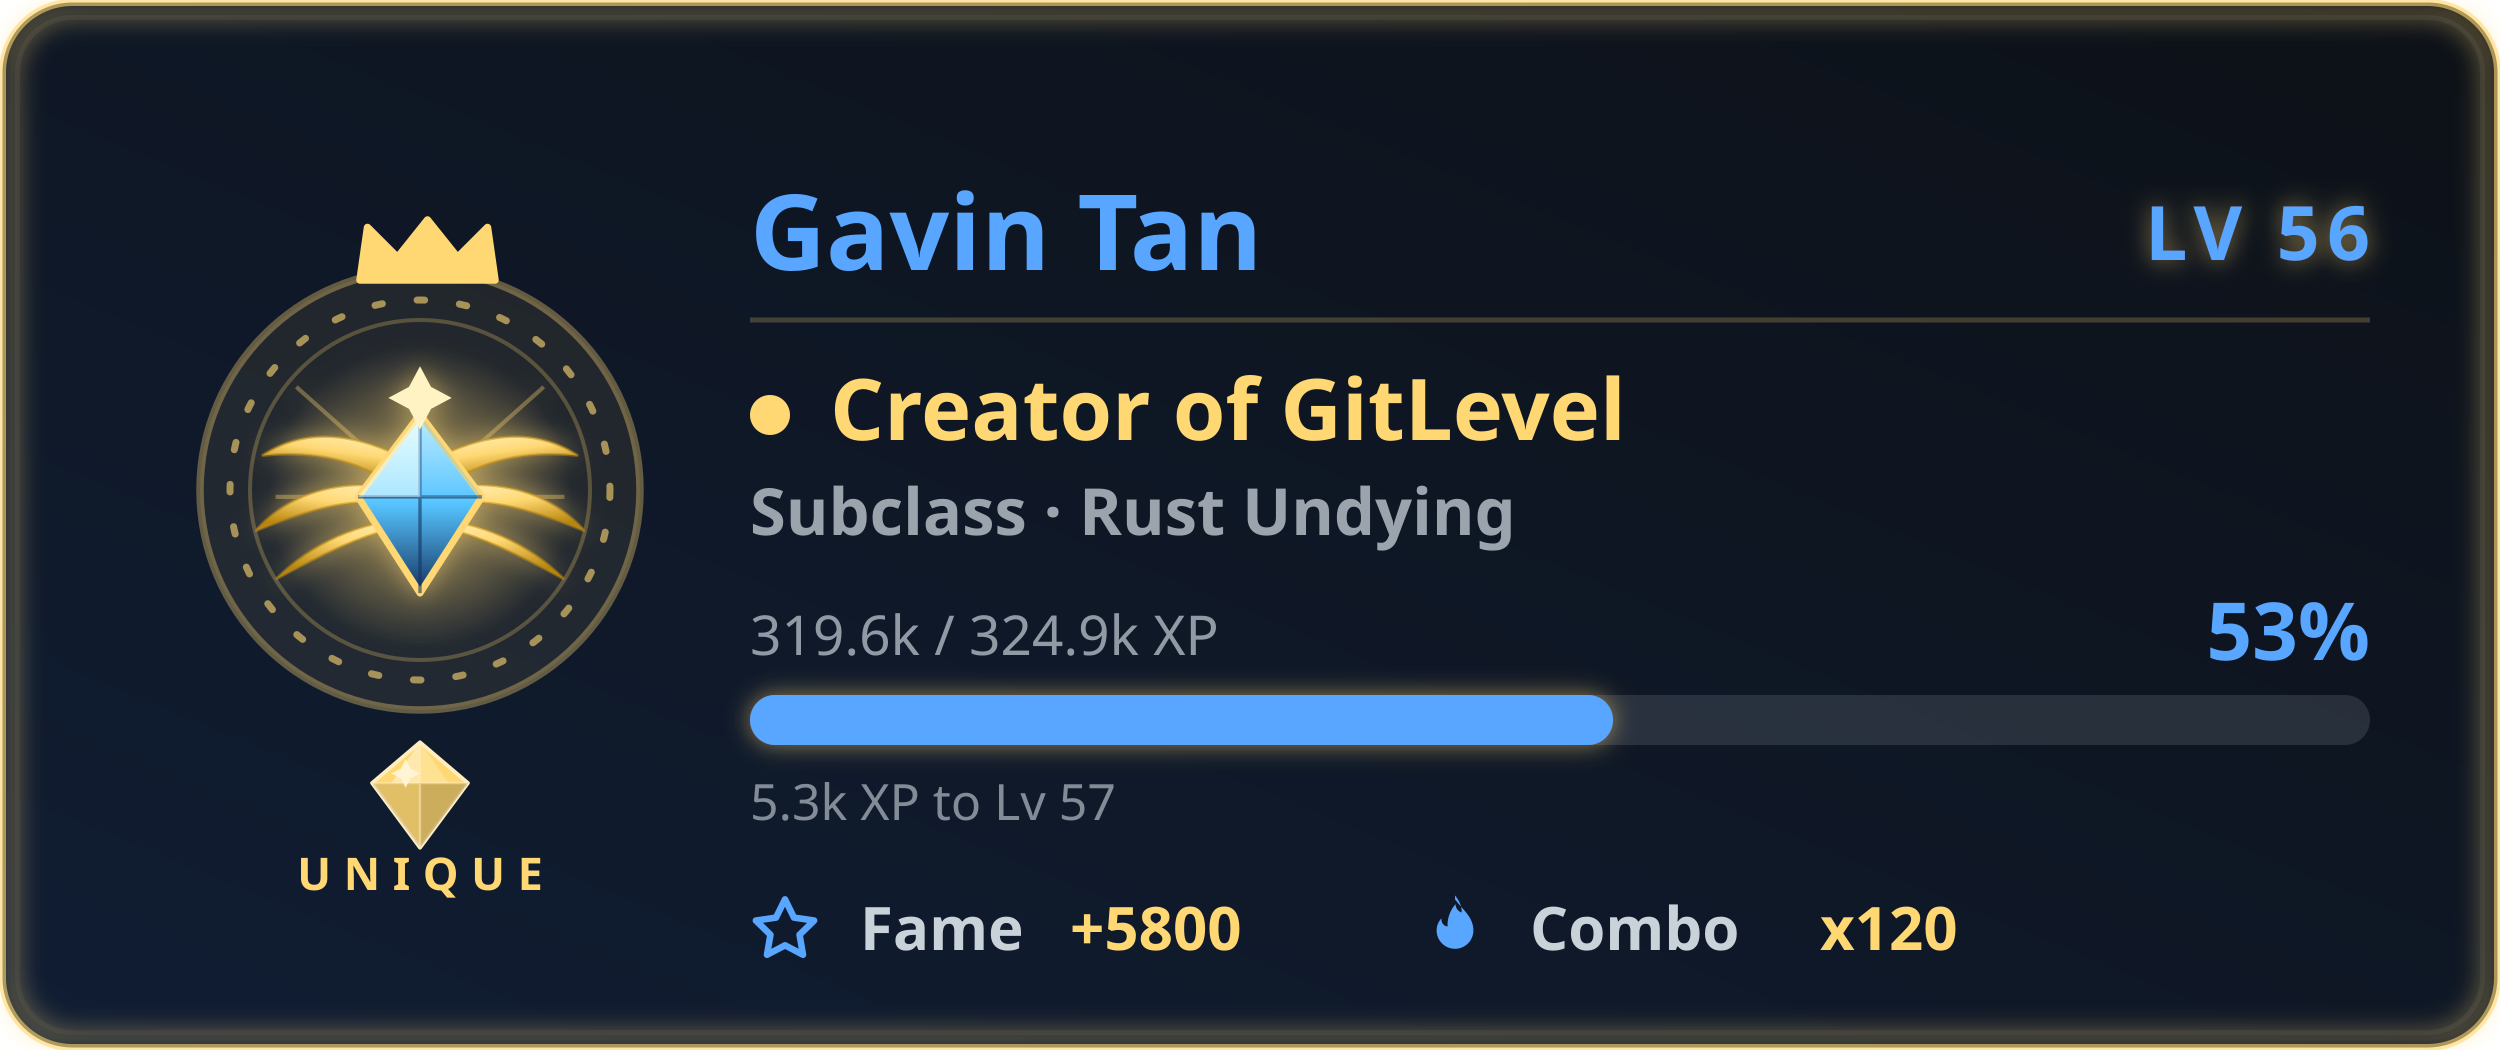
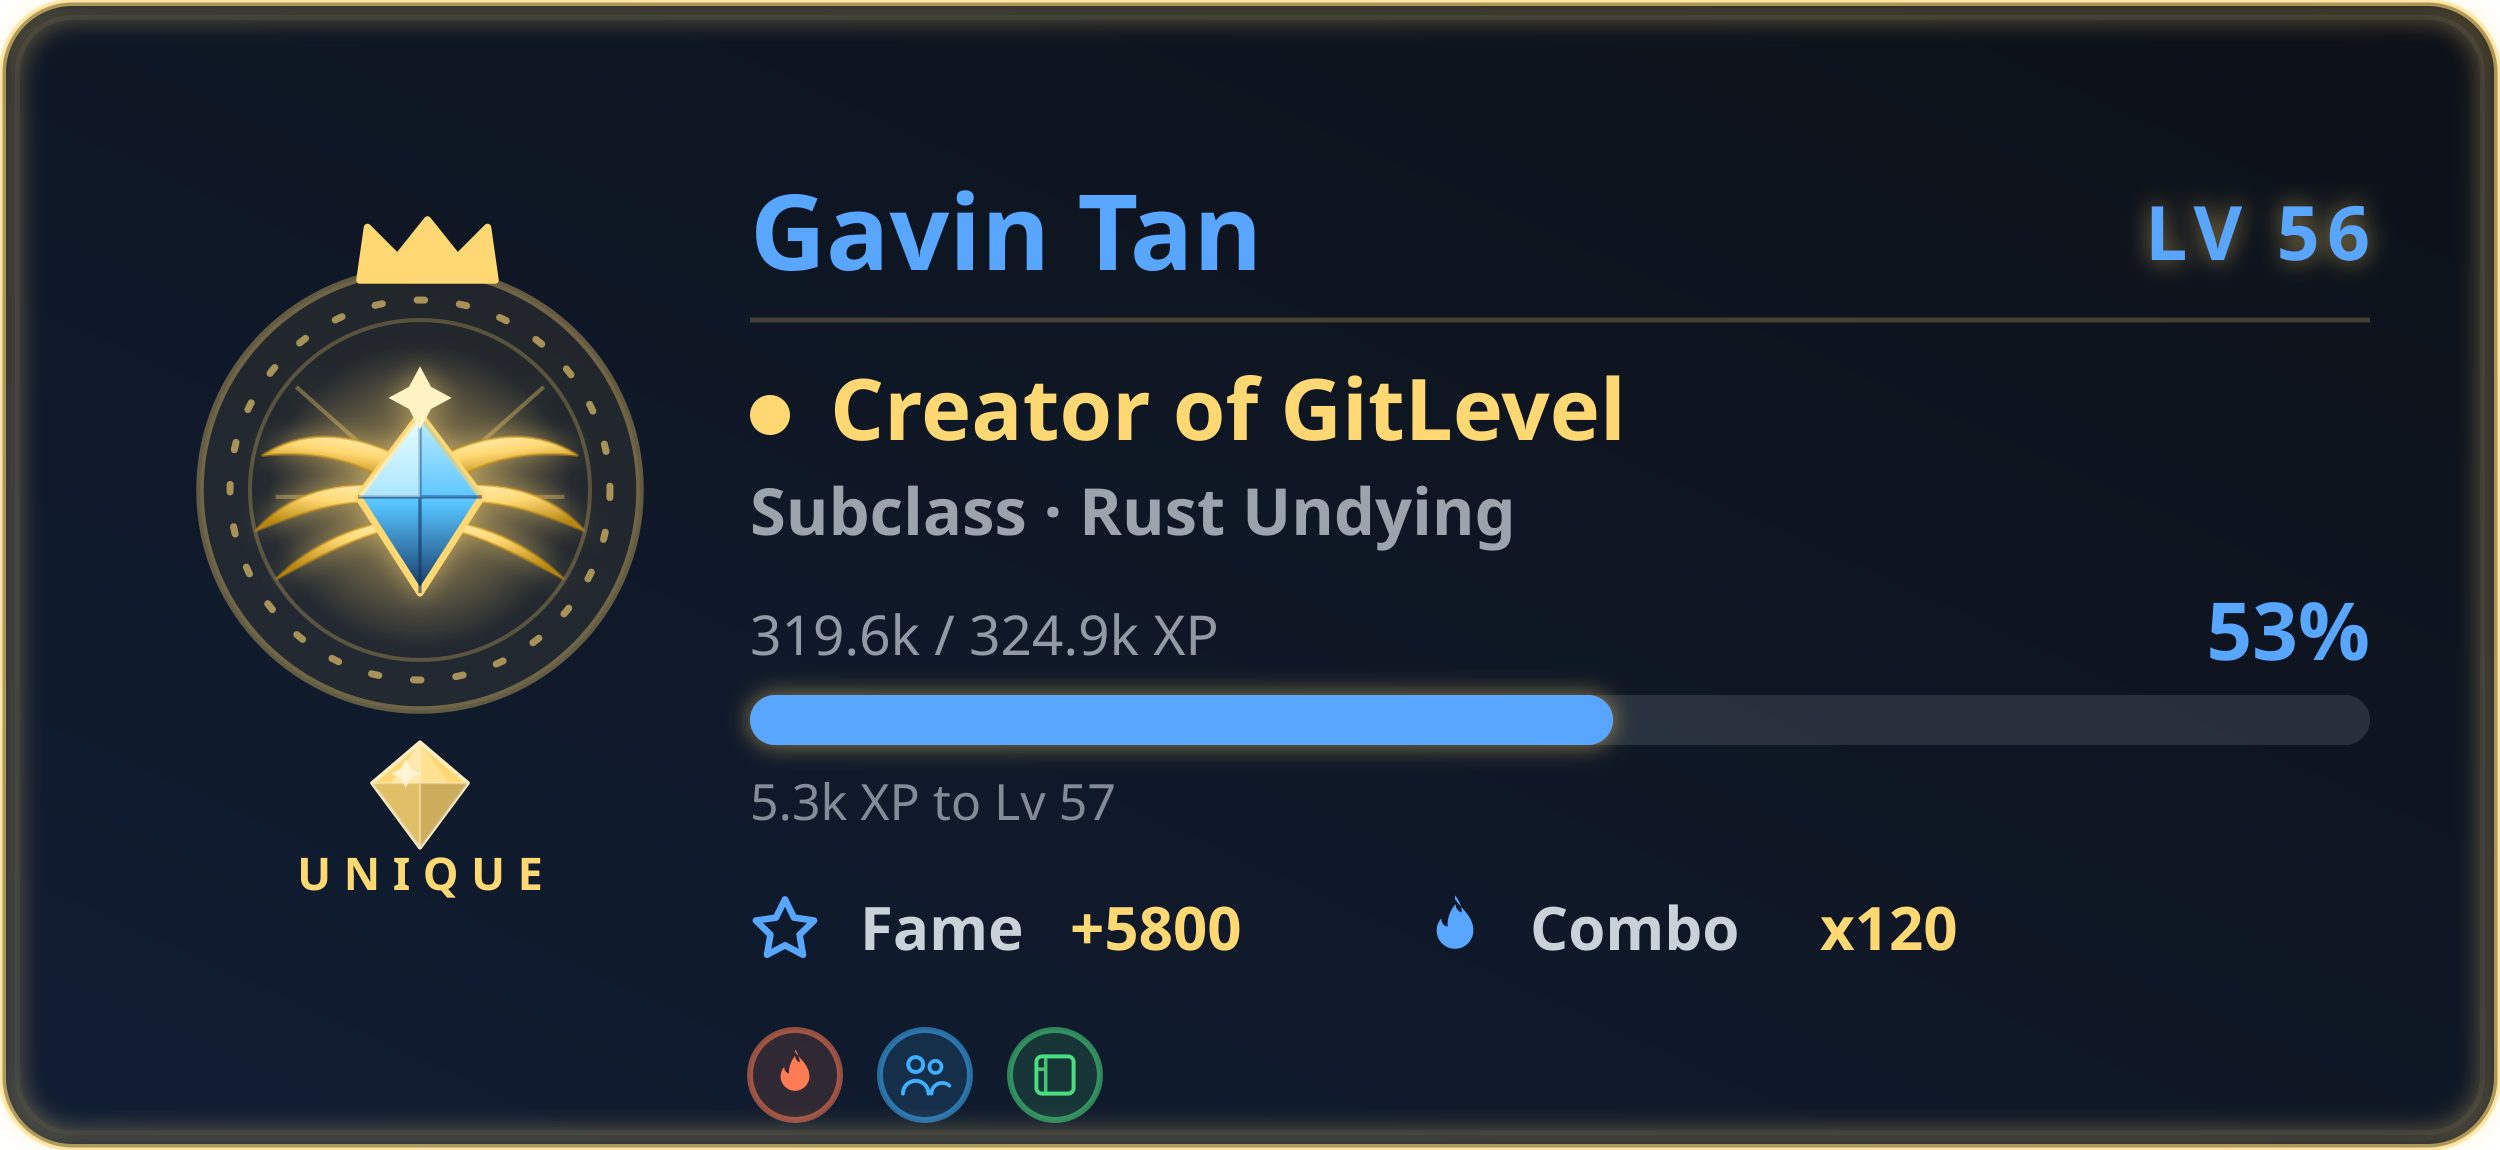
- <svg xmlns="http://www.w3.org/2000/svg" width="500" height="210" viewBox="0 0 500 210" role="img" aria-labelledby="card-title-a11y card-desc-a11y">
+ <svg xmlns="http://www.w3.org/2000/svg" width="500" height="230" viewBox="0 0 500 230" role="img" aria-labelledby="card-title-a11y card-desc-a11y">
  <style>
text { font-family: 'Segoe UI', Ubuntu, 'Helvetica Neue', sans-serif; }
.title { font-size: 18px; font-weight: 600; fill: #58a6ff; }
.title-icon { fill: #58a6ff; }
.icon { fill: #58a6ff; }


.gl-name { font-size: 21px; font-weight: 700; fill: #58a6ff; }
.gl-lvl { font-size: 15px; font-weight: 800; letter-spacing: 1.5px; fill: #58a6ff; }
.gl-class { font-size: 17px; font-weight: 700; fill: #ffd873; }
.gl-sub { font-size: 13px; font-weight: 600; fill: #c9d1d9; opacity: 0.75; }
.gl-meta { font-size: 11px; fill: #c9d1d9; opacity: 0.7; }
.gl-pct { font-size: 16px; font-weight: 800; fill: #58a6ff; }
.gl-chip-label { font-size: 12px; font-weight: 600; fill: #c9d1d9; }
.gl-chip-value { font-size: 12px; font-weight: 800; fill: #ffd873; }
.gl-hint { font-size: 10px; fill: #c9d1d9; opacity: 0.62; }
.gl-rarity { font-size: 9px; font-weight: 700; letter-spacing: 2.5px; fill: #ffd873; }

</style>
  <defs>
    <linearGradient id="card-bg" x1="0" y1="0" x2="1" y2="1" gradientTransform="rotate(90, 0.5, 0.5)">
      <stop offset="0.0%" stop-color="#0d1117" />
      <stop offset="100.0%" stop-color="#101d33" />
    </linearGradient>
    <filter id="card-glow" x="-50%" y="-50%" width="200%" height="200%">
      <feGaussianBlur in="SourceGraphic" stdDeviation="3" result="blur" />
      <feFlood flood-color="#58a6ff" flood-opacity="0.55" result="tint" />
      <feComposite in="tint" in2="blur" operator="in" result="softGlow" />
      <feMerge>
        <feMergeNode in="softGlow" />
        <feMergeNode in="SourceGraphic" />
      </feMerge>
    </filter>
    <filter id="gl-glow" x="-60%" y="-60%" width="220%" height="220%">
      <feGaussianBlur in="SourceGraphic" stdDeviation="2.4" result="b" />
      <feFlood flood-color="#ffd873" flood-opacity="0.55" result="t" />
      <feComposite in="t" in2="b" operator="in" result="g" />
      <feMerge>
        <feMergeNode in="g" />
        <feMergeNode in="SourceGraphic" />
      </feMerge>
    </filter>
    <filter id="gl-rarity" x="-20%" y="-20%" width="140%" height="140%">
      <feGaussianBlur stdDeviation="2.4" />
    </filter>
  </defs>
-   <rect x="0.5" y="0.5" width="499" height="209" rx="14" fill="url(#card-bg)" stroke="#ffd873" stroke-width="1.4" stroke-opacity="0.6" />
-   <rect x="3.5" y="3.5" width="493" height="203" rx="11" fill="none" stroke="#30363d" stroke-opacity="0.4" />
-   <rect x="2" y="2" width="496" height="206" rx="13" fill="none" stroke="#ffd873" stroke-width="3.5" stroke-opacity="0.4" filter="url(#gl-rarity)" />
+   <rect x="0.5" y="0.5" width="499" height="229" rx="14" fill="url(#card-bg)" stroke="#ffd873" stroke-width="1.4" stroke-opacity="0.6" />
+   <rect x="3.5" y="3.5" width="493" height="223" rx="11" fill="none" stroke="#30363d" stroke-opacity="0.4" />
+   <rect x="2" y="2" width="496" height="226" rx="13" fill="none" stroke="#ffd873" stroke-width="3.5" stroke-opacity="0.4" filter="url(#gl-rarity)" />
  <g class="fade">
    <g class="">
      <circle cx="84" cy="98" r="44" fill="#ffd873" fill-opacity="0.08" stroke="#ffd873" stroke-opacity="0.35" stroke-width="1.5" />
      <g class="">
        <circle cx="84" cy="98" r="38" fill="none" stroke="#ffd873" stroke-opacity="0.6" stroke-width="1.4" stroke-dasharray="1.5 7" stroke-linecap="round" />
        <circle cx="84" cy="98" r="34" fill="none" stroke="#ffd873" stroke-opacity="0.25" stroke-width="0.8" />
      </g>
      <g class="" filter="url(#gl-glow)">
        <svg class="" x="51" y="65" width="66" height="66" viewBox="0 0 48 48" aria-hidden="true">
          <defs>
            <radialGradient id="crGlow" cx="0.5" cy="0.5" r="0.5">
              <stop offset="0" stop-color="#ffd873" stop-opacity="0.5" />
              <stop offset="1" stop-color="#ffd873" stop-opacity="0" />
            </radialGradient>
            <linearGradient id="crWing" x1="0" y1="0" x2="0.55" y2="1">
              <stop offset="0" stop-color="#fff3c4" />
              <stop offset="0.5" stop-color="#ffd873" />
              <stop offset="1" stop-color="#b8860b" />
            </linearGradient>
            <linearGradient id="crGem" x1="0" y1="0" x2="0" y2="1">
              <stop offset="0" stop-color="#eaffff" />
              <stop offset="0.5" stop-color="#57c4ff" />
              <stop offset="1" stop-color="#14335f" />
            </linearGradient>
          </defs>
          <circle cx="24" cy="25" r="22" fill="url(#crGlow)" />
          <g stroke="#ffd873" stroke-width="0.6" stroke-opacity="0.35">
            <path d="M24 25 L6 9 M24 25 L42 9 M24 25 L3 25 M24 25 L45 25" />
          </g>
          <g fill="url(#crWing)" stroke="#b8860b" stroke-width="0.4" stroke-opacity="0.5">
            <path d="M25 20 Q 38 13 47 19 Q 37 18 30 22 Z" />
            <path d="M25 24 Q 40 21 48 30 Q 36 25 30 26 Z" />
            <path d="M25 28 Q 37 29 45 37 Q 34 31 29 30 Z" />
            <g transform="translate(48,0) scale(-1,1)">
              <path d="M25 20 Q 38 13 47 19 Q 37 18 30 22 Z" />
              <path d="M25 24 Q 40 21 48 30 Q 36 25 30 26 Z" />
              <path d="M25 28 Q 37 29 45 37 Q 34 31 29 30 Z" />
            </g>
          </g>
          <path d="M24 13 L33 25 L24 39 L15 25 Z" fill="url(#crGem)" stroke="#ffd873" stroke-width="1" stroke-linejoin="round" />
          <path d="M24 13 L24 39 M15 25 L33 25" stroke="#14335f" stroke-width="0.5" stroke-opacity="0.6" />
          <path d="M24 13 L15 25 L24 25 Z" fill="#eaffff" opacity="0.55" />
          <path d="M24 13 L33 25 L24 25 Z" fill="#57c4ff" opacity="0.3" />
          <path d="M24 6 l1.6 3 l3 1.6 l-3 1.6 l-1.6 3 l-1.6 -3 l-3 -1.6 l3 -1.6 Z" fill="#fff3c4" />
        </svg>
      </g>
      <g transform="translate(69, 42.5) scale(1.5)">
        <path d="M2 9 L3 2 L7 6 L11 1 L15 6 L19 2 L20 9 Z" fill="#ffd873" stroke="#ffd873" stroke-width="1" stroke-linejoin="round" />
      </g>
    </g>
    <g>
      <g class="" transform="translate(72.5, 147.5) scale(0.9583333)" opacity="1">
        <path d="M12 1 L22 9.5 L12 23 L2 9.5 Z" fill="#ffd873" stroke="#ffedc0" stroke-width="0.8" stroke-linejoin="round" />
        <path d="M12 1 L6 9.5 L12 9.5 Z" fill="#ffedc0" opacity="0.75" />
        <path d="M12 1 L18 9.5 L12 9.5 Z" fill="#ffedc0" opacity="0.4" />
        <path d="M2 9.5 L12 23 L12 9.5 Z" fill="#998245" opacity="0.3" />
        <path d="M22 9.5 L12 23 L12 9.5 Z" fill="#998245" opacity="0.5" />
        <path d="M12 1 V23 M2 9.5 H22" stroke="#ffedc0" stroke-width="0.5" stroke-opacity="0.5" />
        <path d="M9 4.5 l1 2 l2 1 l-2 1 l-1 2 l-1 -2 l-2 -1 l2 -1 Z" fill="#fff7dd" opacity="0.85" />
      </g>
    </g>
    <text class="gl-rarity" x="84" y="178" text-anchor="middle">UNIQUE</text>
  </g>
  <g class="fade" style="animation-delay:.15s">
    <text class="gl-name" x="150" y="54">Gavin Tan</text>
    <text class="gl-lvl glow-pulse" x="474" y="52" text-anchor="end" filter="url(#gl-glow)">LV 56</text>
    <line x1="150" y1="64" x2="474" y2="64" stroke="#ffd873" stroke-opacity="0.22" stroke-width="1" />
    <circle cx="154" cy="83" r="4" fill="#ffd873" />
    <text class="gl-class" x="166" y="88">Creator of GitLevel</text>
    <text class="gl-sub" x="150" y="107">Subclass · Rust Undying</text>
    <text class="gl-meta" x="150" y="131">319.6k / 324.9k XP</text>
    <text class="gl-pct " x="474" y="132" text-anchor="end">53%</text>
    <rect x="150" y="139" width="324" height="10" rx="5" fill="#c9d1d9" fill-opacity="0.14" />
    <rect class="xp-fill " x="150" y="139" width="172.609" height="10" rx="5" fill="#58a6ff" filter="url(#gl-glow)" />
    <text class="gl-hint" x="150" y="164">5.3k XP to Lv 57</text>
    <g transform="translate(150, 190)">
      <svg class="icon" x="0" y="-11" width="14" height="14" viewBox="0 0 16 16" aria-hidden="true">
        <path fill-rule="evenodd" d="M8 .25a.75.75 0 0 1 .673.418l1.882 3.815 4.21.612a.75.75 0 0 1 .416 1.279l-3.046 2.97.719 4.192a.75.75 0 0 1-1.088.791L8 12.347l-3.766 1.98a.75.75 0 0 1-1.088-.79l.72-4.194L.818 6.374a.75.75 0 0 1 .416-1.28l4.21-.611L7.327.668A.75.75 0 0 1 8 .25zm0 2.445L6.615 5.5a.75.75 0 0 1-.564.41l-3.097.45 2.24 2.184a.75.75 0 0 1 .216.664l-.528 3.084 2.769-1.456a.75.75 0 0 1 .698 0l2.77 1.456-.53-3.084a.75.75 0 0 1 .216-.664l2.24-2.183-3.096-.45a.75.75 0 0 1-.564-.41L8 2.694v.001z" />
      </svg>
      <text class="gl-chip-label" x="22" y="0">Fame</text>
      <text class="gl-chip-value" x="64" y="0">+5800</text>
    </g>
    <g transform="translate(284, 190)">
      <svg class="icon" x="0" y="-11" width="14" height="14" viewBox="0 0 16 16" aria-hidden="true">
        <path fill-rule="evenodd" d="M8 1c1.7 2.3 4.2 4 4.2 7.1a4.2 4.2 0 0 1-8.4 0c0-1.1.4-2 1.1-2.8-.1 1 .5 1.8 1.4 1.9-.1-1.9.6-3.7 1.8-5.1.1 1 .6 1.6 1.4 1.9.1-1.4-.5-2.7-1.5-3.9z" />
      </svg>
      <text class="gl-chip-label" x="22" y="0">Combo</text>
      <text class="gl-chip-value" x="80" y="0">x120</text>
    </g>
  </g>
+   <g class="fade" style="animation-delay:.2s">
+     <g transform="translate(159, 215)">
+       <g transform="translate(0, 0)">
+         <circle r="9" fill="#ff7b54" fill-opacity="0.14" stroke="#ff7b54" stroke-opacity="0.55" stroke-width="1.2" />
+         <g transform="translate(-5.58, -5.58) scale(0.465)">
+           <path d="M12 2c2.5 3.4 6.2 6 6.2 10.6a6.2 6.2 0 0 1-12.4 0c0-1.6.6-3 1.6-4.1-.1 1.5.8 2.6 2 2.8-.1-2.8.9-5.4 2.6-7.5.2 1.5.9 2.4 2.1 2.8-.2-2-.8-4-2.1-5.6Z" fill="#ff7b54" />
+         </g>
+       </g>
+       <g transform="translate(26, 0)">
+         <circle r="9" fill="#3fb0ff" fill-opacity="0.14" stroke="#3fb0ff" stroke-opacity="0.55" stroke-width="1.2" />
+         <g transform="translate(-5.58, -5.58) scale(0.465)">
+           <circle cx="8" cy="7.5" r="3.2" fill="none" stroke="#3fb0ff" stroke-width="1.7" />
+           <path d="M2.5 20a5.5 5.5 0 0 1 11 0" fill="none" stroke="#3fb0ff" stroke-width="1.7" stroke-linecap="round" />
+           <circle cx="16.5" cy="8.5" r="2.6" fill="none" stroke="#3fb0ff" stroke-width="1.6" />
+           <path d="M14.8 20a4.6 4.6 0 0 1 7.7-3.4" fill="none" stroke="#3fb0ff" stroke-width="1.6" stroke-linecap="round" />
+         </g>
+       </g>
+       <g transform="translate(52, 0)">
+         <circle r="9" fill="#4ade80" fill-opacity="0.14" stroke="#4ade80" stroke-opacity="0.55" stroke-width="1.2" />
+         <g transform="translate(-5.58, -5.58) scale(0.465)">
+           <rect x="4" y="4" width="16" height="16" rx="2.4" fill="none" stroke="#4ade80" stroke-width="1.7" />
+           <path d="M8 4v16 M4 9.5h4" fill="none" stroke="#4ade80" stroke-width="1.5" opacity="0.85" />
+         </g>
+       </g>
+     </g>
+   </g>
</svg>
